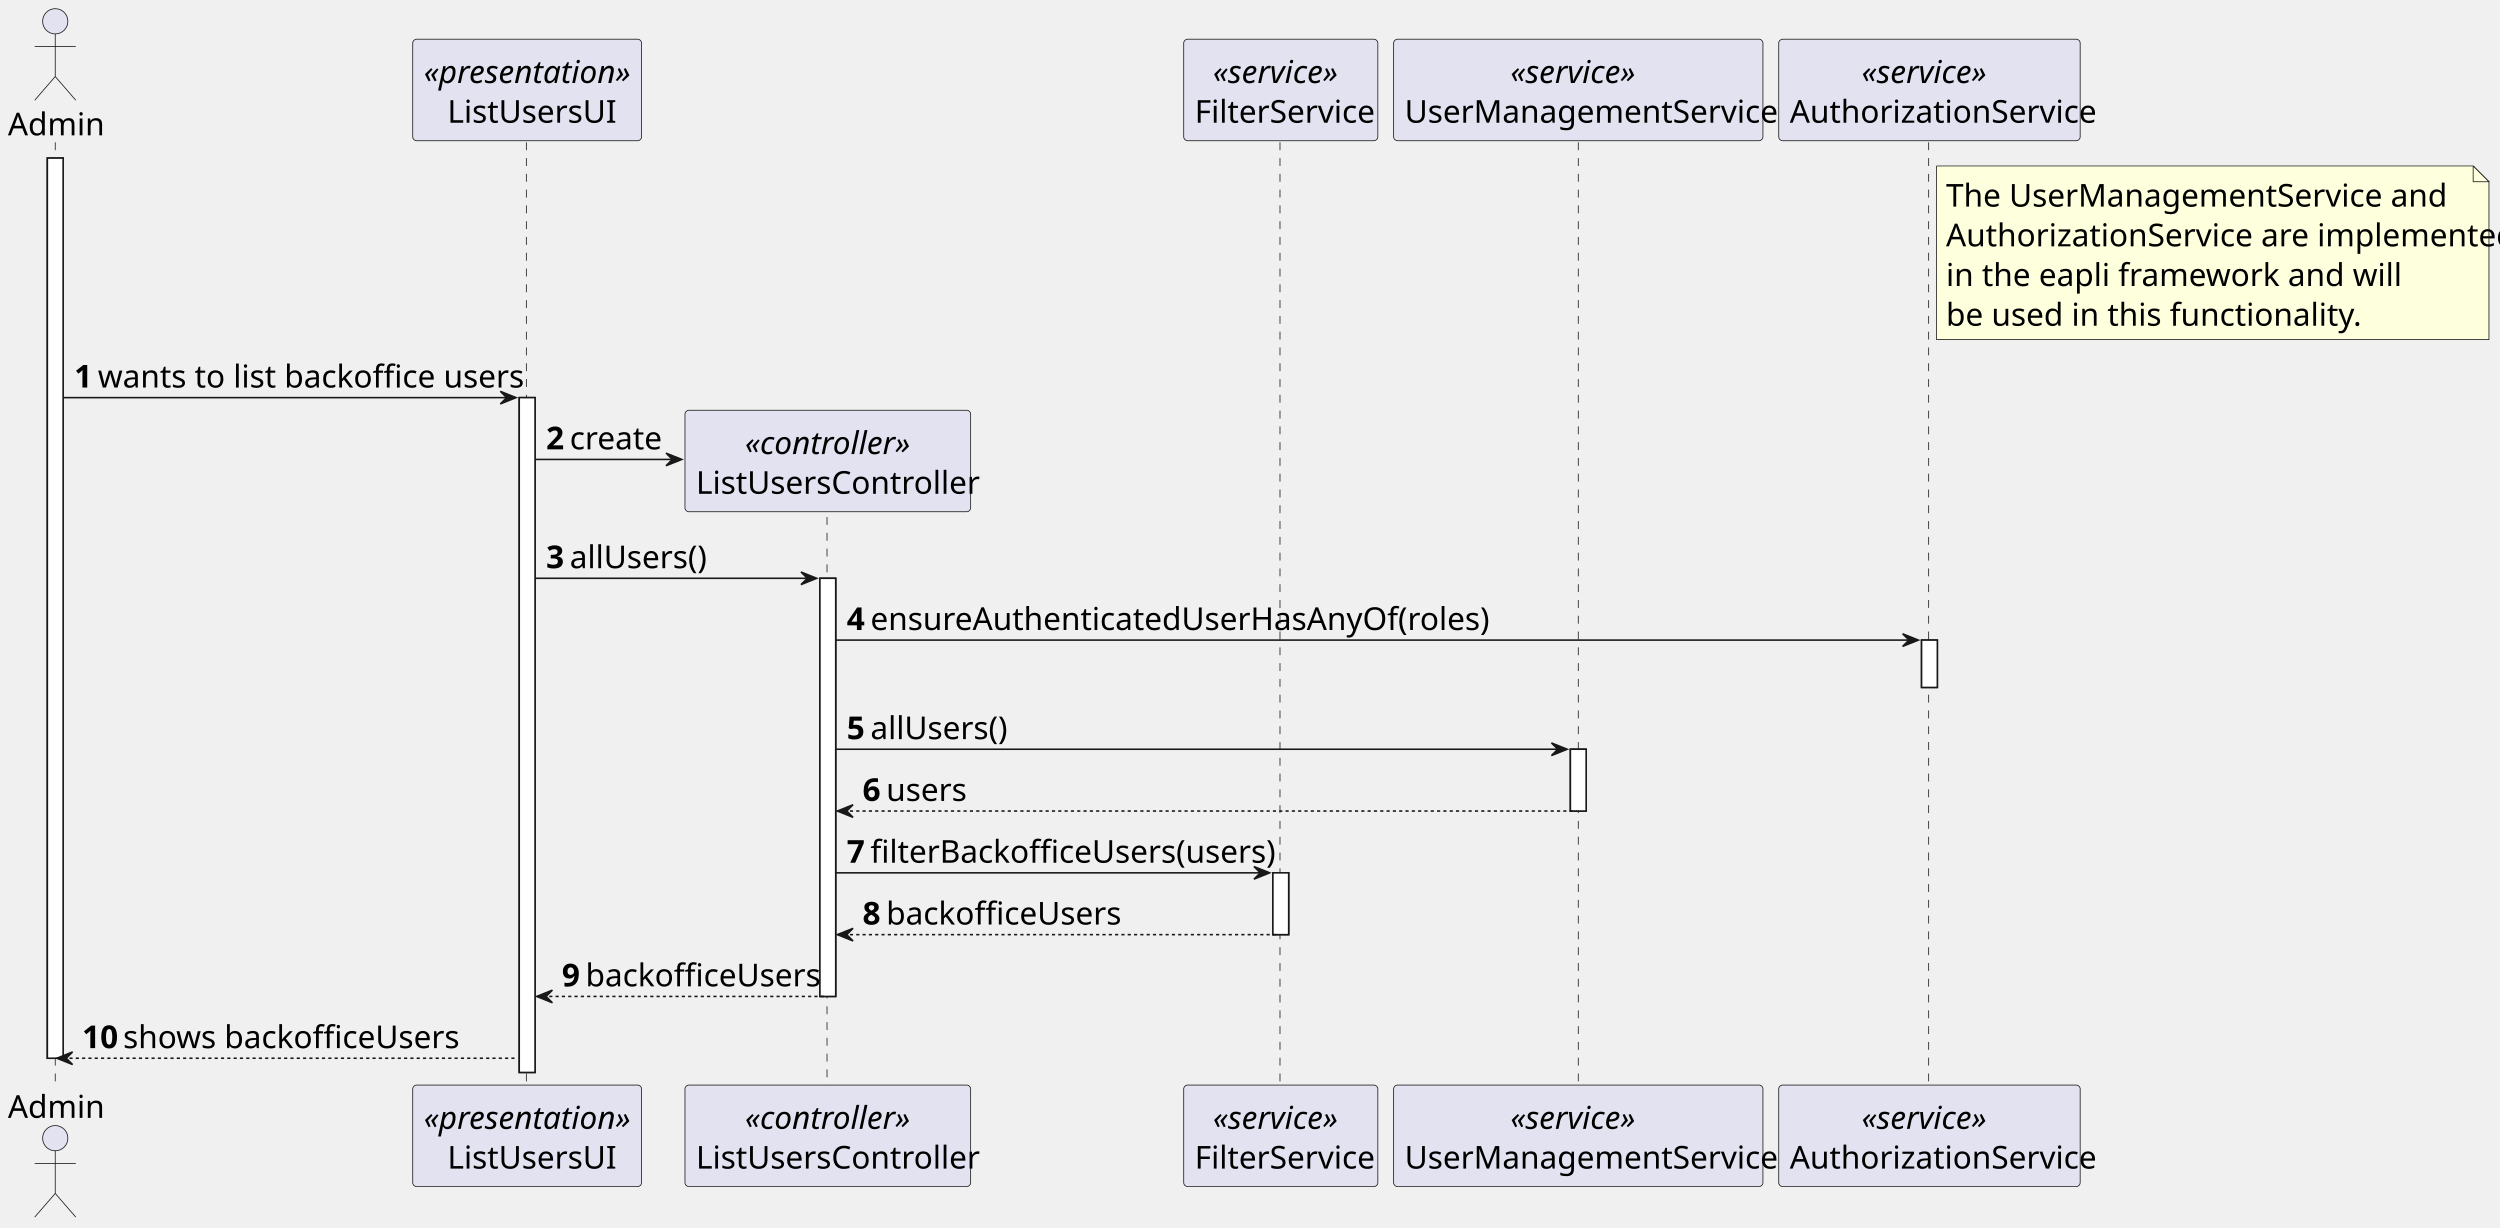
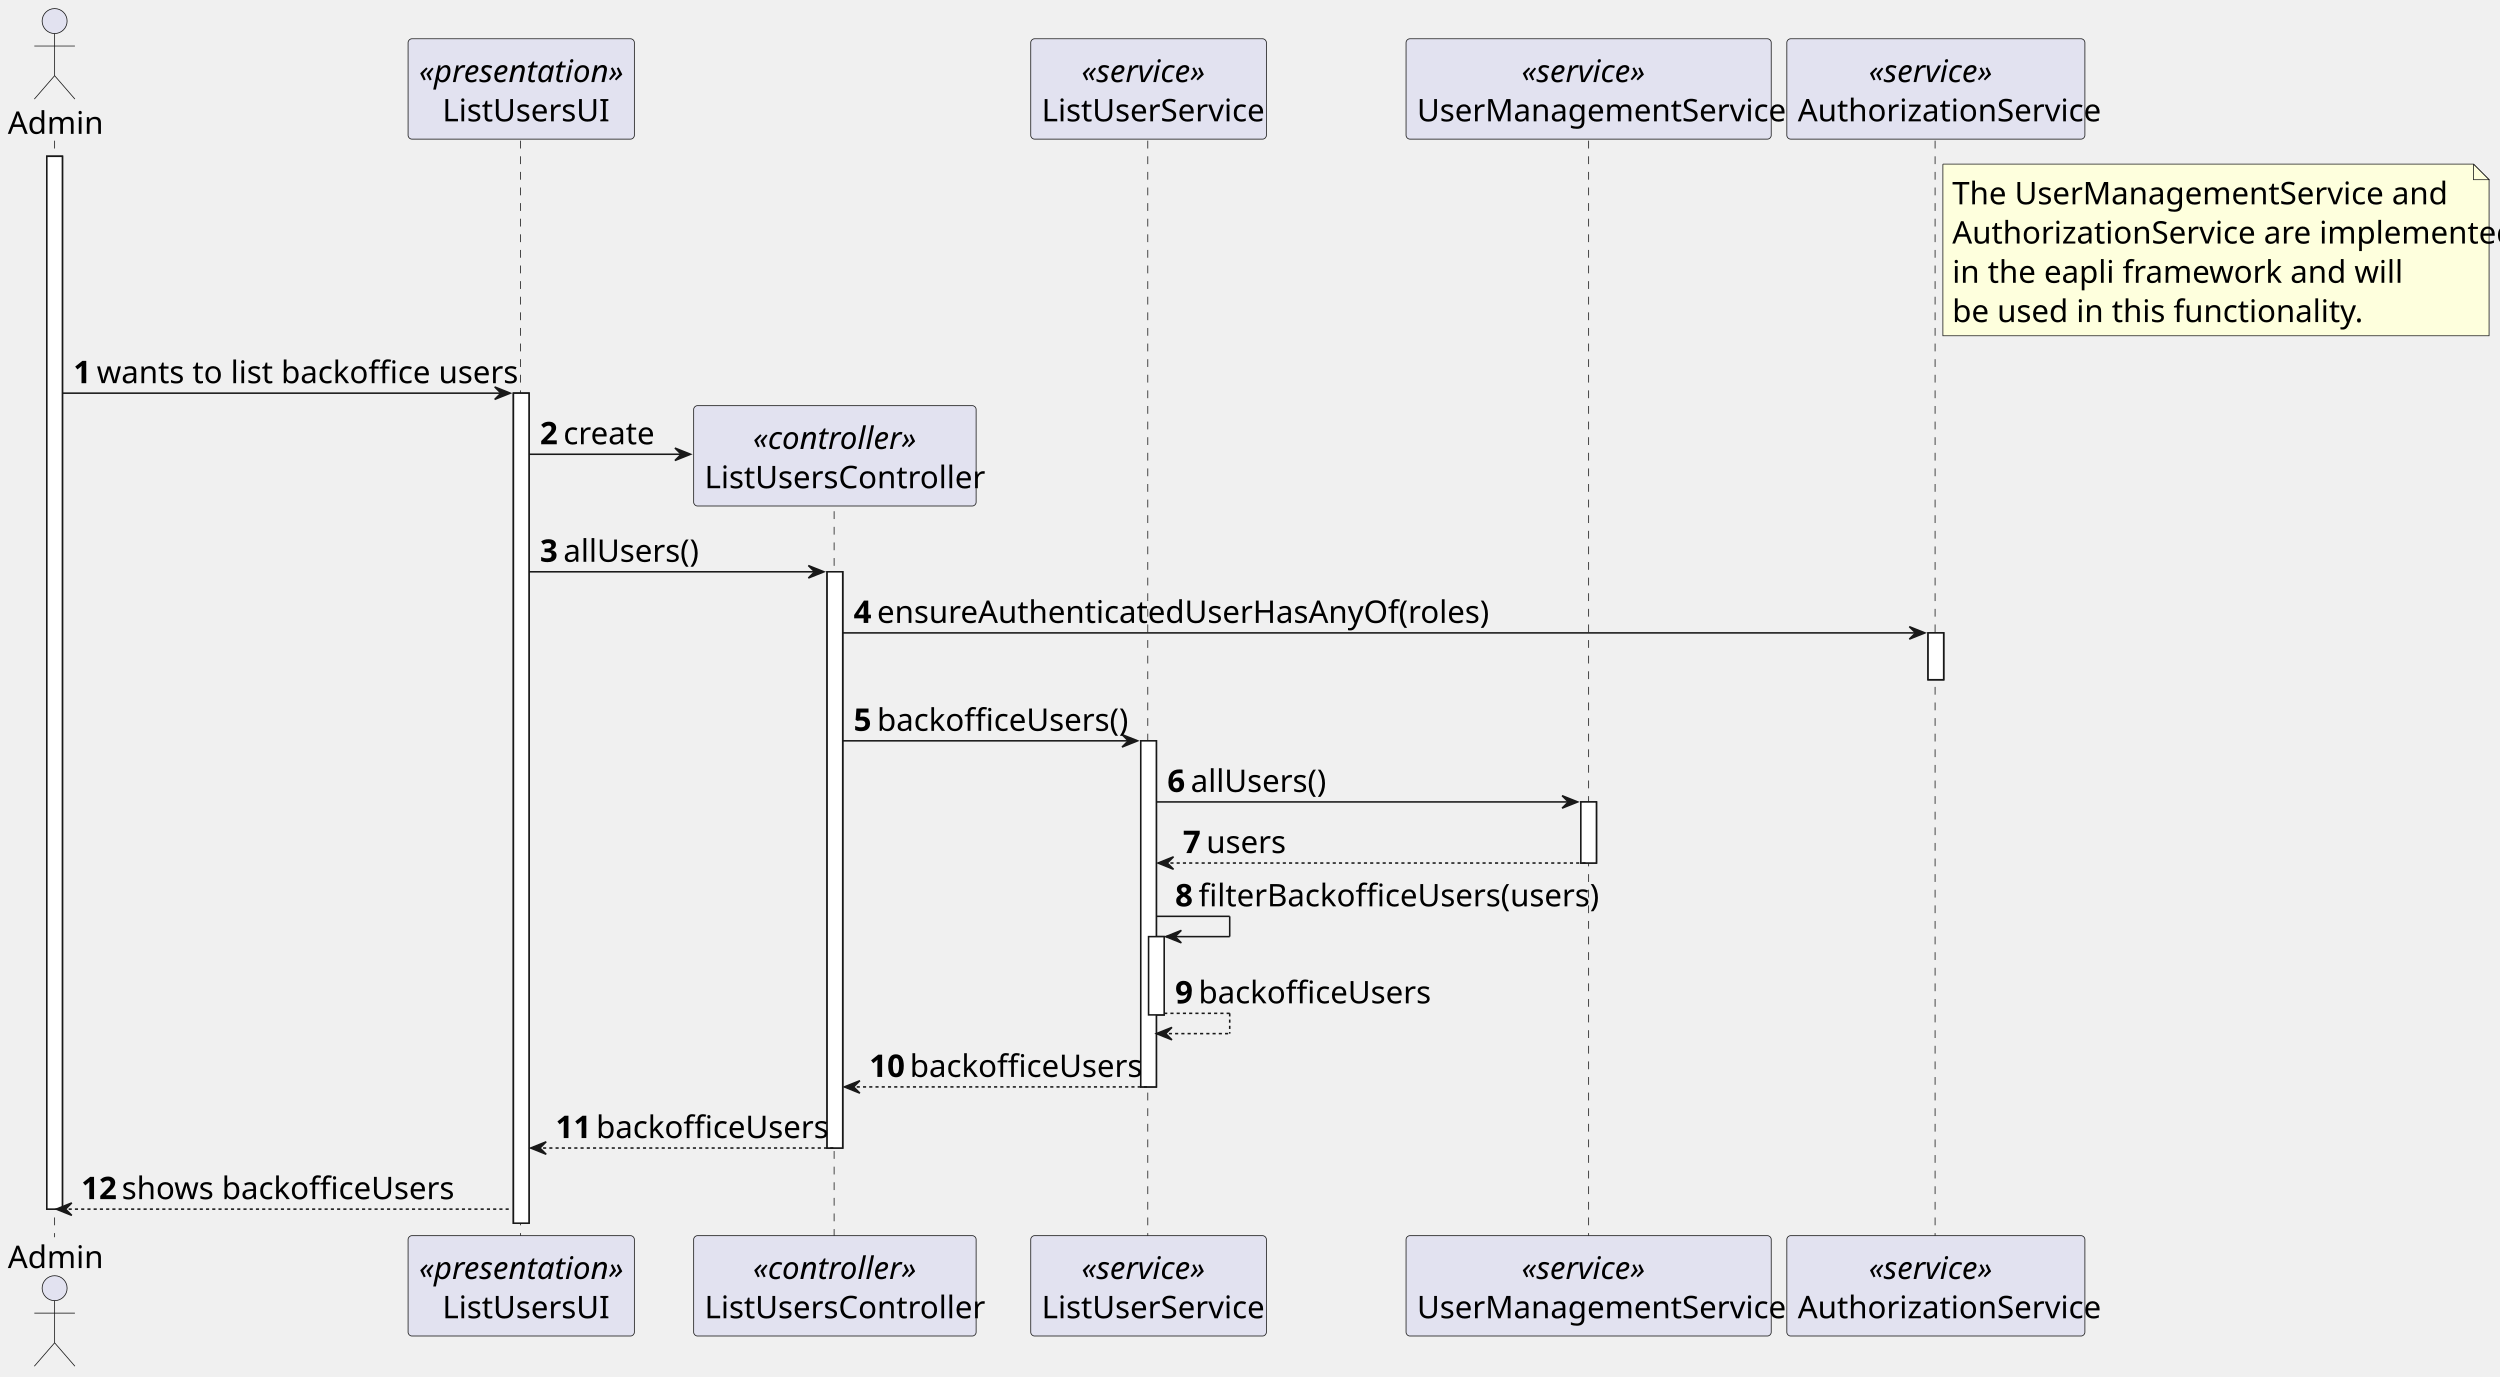
- <svg xmlns="http://www.w3.org/2000/svg" contentStyleType="text/css" height="778px" preserveAspectRatio="none" style="width:1584px;height:778px;background:#FFFFFF;" version="1.1" viewBox="0 0 1584 778" width="1584px" zoomAndPan="magnify">
+ <svg xmlns="http://www.w3.org/2000/svg" contentStyleType="text/css" height="882px" preserveAspectRatio="none" style="width:1602px;height:882px;background:#FFFFFF;" version="1.1" viewBox="0 0 1602 882" width="1602px" zoomAndPan="magnify">
  <defs />
  <g>
-     <rect fill="#FFFFFF" height="570.344" style="stroke:#181818;stroke-width:1.0;" width="10" x="30" y="100.156" />
-     <rect fill="#FFFFFF" height="427.562" style="stroke:#181818;stroke-width:1.0;" width="10" x="329" y="251.938" />
-     <rect fill="#FFFFFF" height="264.938" style="stroke:#181818;stroke-width:1.0;" width="10" x="519.5" y="366.406" />
-     <rect fill="#FFFFFF" height="39.156" style="stroke:#181818;stroke-width:1.0;" width="10" x="806.5" y="553.031" />
-     <rect fill="#FFFFFF" height="39.156" style="stroke:#181818;stroke-width:1.0;" width="10" x="995" y="474.719" />
-     <rect fill="#FFFFFF" height="30" style="stroke:#181818;stroke-width:1.0;" width="10" x="1217.5" y="405.562" />
-     <line style="stroke:#181818;stroke-width:0.5;stroke-dasharray:5.0,5.0;" x1="35" x2="35" y1="90.156" y2="688.5" />
-     <line style="stroke:#181818;stroke-width:0.5;stroke-dasharray:5.0,5.0;" x1="333.5" x2="333.5" y1="90.156" y2="688.5" />
-     <line style="stroke:#181818;stroke-width:0.5;stroke-dasharray:5.0,5.0;" x1="524" x2="524" y1="307.594" y2="688.5" />
-     <line style="stroke:#181818;stroke-width:0.5;stroke-dasharray:5.0,5.0;" x1="811" x2="811" y1="90.156" y2="688.5" />
-     <line style="stroke:#181818;stroke-width:0.5;stroke-dasharray:5.0,5.0;" x1="1000" x2="1000" y1="90.156" y2="688.5" />
-     <line style="stroke:#181818;stroke-width:0.5;stroke-dasharray:5.0,5.0;" x1="1222" x2="1222" y1="90.156" y2="688.5" />
+     <rect fill="#FFFFFF" height="674.656" style="stroke:#181818;stroke-width:1.0;" width="10" x="30" y="100.156" />
+     <rect fill="#FFFFFF" height="531.875" style="stroke:#181818;stroke-width:1.0;" width="10" x="329" y="251.938" />
+     <rect fill="#FFFFFF" height="369.25" style="stroke:#181818;stroke-width:1.0;" width="10" x="530" y="366.406" />
+     <rect fill="#FFFFFF" height="221.781" style="stroke:#181818;stroke-width:1.0;" width="10" x="731" y="474.719" />
+     <rect fill="#FFFFFF" height="50.156" style="stroke:#181818;stroke-width:1.0;" width="10" x="736" y="600.188" />
+     <rect fill="#FFFFFF" height="39.156" style="stroke:#181818;stroke-width:1.0;" width="10" x="1013" y="513.875" />
+     <rect fill="#FFFFFF" height="30" style="stroke:#181818;stroke-width:1.0;" width="10" x="1235.5" y="405.562" />
+     <line style="stroke:#181818;stroke-width:0.5;stroke-dasharray:5.0,5.0;" x1="35" x2="35" y1="90.156" y2="792.812" />
+     <line style="stroke:#181818;stroke-width:0.5;stroke-dasharray:5.0,5.0;" x1="333.5" x2="333.5" y1="90.156" y2="792.812" />
+     <line style="stroke:#181818;stroke-width:0.5;stroke-dasharray:5.0,5.0;" x1="534.5" x2="534.5" y1="307.594" y2="792.812" />
+     <line style="stroke:#181818;stroke-width:0.5;stroke-dasharray:5.0,5.0;" x1="735.5" x2="735.5" y1="90.156" y2="792.812" />
+     <line style="stroke:#181818;stroke-width:0.5;stroke-dasharray:5.0,5.0;" x1="1018" x2="1018" y1="90.156" y2="792.812" />
+     <line style="stroke:#181818;stroke-width:0.5;stroke-dasharray:5.0,5.0;" x1="1240" x2="1240" y1="90.156" y2="792.812" />
    <text fill="#000000" font-family="sans-serif" font-size="20" lengthAdjust="spacing" textLength="54" x="5" y="85.762">Admin</text>
    <ellipse cx="35" cy="13.5" fill="#E2E2F0" rx="8" ry="8" style="stroke:#181818;stroke-width:0.5;" />
    <path d="M35,21.5 L35,48.5 M22,29.5 L48,29.5 M35,48.5 L22,63.5 M35,48.5 L48,63.5 " fill="none" style="stroke:#181818;stroke-width:0.5;" />
-     <text fill="#000000" font-family="sans-serif" font-size="20" lengthAdjust="spacing" textLength="54" x="5" y="708.262">Admin</text>
-     <ellipse cx="35" cy="721.156" fill="#E2E2F0" rx="8" ry="8" style="stroke:#181818;stroke-width:0.5;" />
-     <path d="M35,729.156 L35,756.156 M22,737.156 L48,737.156 M35,756.156 L22,771.156 M35,756.156 L48,771.156 " fill="none" style="stroke:#181818;stroke-width:0.5;" />
+     <text fill="#000000" font-family="sans-serif" font-size="20" lengthAdjust="spacing" textLength="54" x="5" y="812.574">Admin</text>
+     <ellipse cx="35" cy="825.469" fill="#E2E2F0" rx="8" ry="8" style="stroke:#181818;stroke-width:0.5;" />
+     <path d="M35,833.469 L35,860.469 M22,841.469 L48,841.469 M35,860.469 L22,875.469 M35,860.469 L48,875.469 " fill="none" style="stroke:#181818;stroke-width:0.5;" />
    <rect fill="#E2E2F0" height="64.312" rx="2.5" ry="2.5" style="stroke:#181818;stroke-width:0.5;" width="145" x="261.5" y="24.844" />
    <text fill="#000000" font-family="sans-serif" font-size="20" font-style="italic" lengthAdjust="spacing" textLength="131" x="268.5" y="52.605">«presentation»</text>
    <text fill="#000000" font-family="sans-serif" font-size="20" lengthAdjust="spacing" textLength="101" x="283.5" y="77.762">ListUsersUI</text>
-     <rect fill="#E2E2F0" height="64.312" rx="2.5" ry="2.5" style="stroke:#181818;stroke-width:0.5;" width="145" x="261.5" y="687.5" />
-     <text fill="#000000" font-family="sans-serif" font-size="20" font-style="italic" lengthAdjust="spacing" textLength="131" x="268.5" y="715.262">«presentation»</text>
-     <text fill="#000000" font-family="sans-serif" font-size="20" lengthAdjust="spacing" textLength="101" x="283.5" y="740.418">ListUsersUI</text>
-     <rect fill="#E2E2F0" height="64.312" rx="2.5" ry="2.5" style="stroke:#181818;stroke-width:0.5;" width="181" x="434" y="687.5" />
-     <text fill="#000000" font-family="sans-serif" font-size="20" font-style="italic" lengthAdjust="spacing" textLength="105" x="472" y="715.262">«controller»</text>
-     <text fill="#000000" font-family="sans-serif" font-size="20" lengthAdjust="spacing" textLength="167" x="441" y="740.418">ListUsersController</text>
-     <rect fill="#E2E2F0" height="64.312" rx="2.5" ry="2.5" style="stroke:#181818;stroke-width:0.5;" width="123" x="750" y="24.844" />
-     <text fill="#000000" font-family="sans-serif" font-size="20" font-style="italic" lengthAdjust="spacing" textLength="86" x="768.5" y="52.605">«service»</text>
-     <text fill="#000000" font-family="sans-serif" font-size="20" lengthAdjust="spacing" textLength="109" x="757" y="77.762">FilterService</text>
-     <rect fill="#E2E2F0" height="64.312" rx="2.5" ry="2.5" style="stroke:#181818;stroke-width:0.5;" width="123" x="750" y="687.5" />
-     <text fill="#000000" font-family="sans-serif" font-size="20" font-style="italic" lengthAdjust="spacing" textLength="86" x="768.5" y="715.262">«service»</text>
-     <text fill="#000000" font-family="sans-serif" font-size="20" lengthAdjust="spacing" textLength="109" x="757" y="740.418">FilterService</text>
-     <rect fill="#E2E2F0" height="64.312" rx="2.5" ry="2.5" style="stroke:#181818;stroke-width:0.5;" width="234" x="883" y="24.844" />
-     <text fill="#000000" font-family="sans-serif" font-size="20" font-style="italic" lengthAdjust="spacing" textLength="86" x="957" y="52.605">«service»</text>
-     <text fill="#000000" font-family="sans-serif" font-size="20" lengthAdjust="spacing" textLength="220" x="890" y="77.762">UserManagementService</text>
-     <rect fill="#E2E2F0" height="64.312" rx="2.5" ry="2.5" style="stroke:#181818;stroke-width:0.5;" width="234" x="883" y="687.5" />
-     <text fill="#000000" font-family="sans-serif" font-size="20" font-style="italic" lengthAdjust="spacing" textLength="86" x="957" y="715.262">«service»</text>
-     <text fill="#000000" font-family="sans-serif" font-size="20" lengthAdjust="spacing" textLength="220" x="890" y="740.418">UserManagementService</text>
-     <rect fill="#E2E2F0" height="64.312" rx="2.5" ry="2.5" style="stroke:#181818;stroke-width:0.5;" width="191" x="1127" y="24.844" />
-     <text fill="#000000" font-family="sans-serif" font-size="20" font-style="italic" lengthAdjust="spacing" textLength="86" x="1179.5" y="52.605">«service»</text>
-     <text fill="#000000" font-family="sans-serif" font-size="20" lengthAdjust="spacing" textLength="177" x="1134" y="77.762">AuthorizationService</text>
-     <rect fill="#E2E2F0" height="64.312" rx="2.5" ry="2.5" style="stroke:#181818;stroke-width:0.5;" width="191" x="1127" y="687.5" />
-     <text fill="#000000" font-family="sans-serif" font-size="20" font-style="italic" lengthAdjust="spacing" textLength="86" x="1179.5" y="715.262">«service»</text>
-     <text fill="#000000" font-family="sans-serif" font-size="20" lengthAdjust="spacing" textLength="177" x="1134" y="740.418">AuthorizationService</text>
-     <rect fill="#FFFFFF" height="570.344" style="stroke:#181818;stroke-width:1.0;" width="10" x="30" y="100.156" />
-     <rect fill="#FFFFFF" height="427.562" style="stroke:#181818;stroke-width:1.0;" width="10" x="329" y="251.938" />
-     <rect fill="#FFFFFF" height="264.938" style="stroke:#181818;stroke-width:1.0;" width="10" x="519.5" y="366.406" />
-     <rect fill="#FFFFFF" height="39.156" style="stroke:#181818;stroke-width:1.0;" width="10" x="806.5" y="553.031" />
-     <rect fill="#FFFFFF" height="39.156" style="stroke:#181818;stroke-width:1.0;" width="10" x="995" y="474.719" />
-     <rect fill="#FFFFFF" height="30" style="stroke:#181818;stroke-width:1.0;" width="10" x="1217.5" y="405.562" />
-     <path d="M1227,105.156 L1227,215.156 L1577,215.156 L1577,115.156 L1567,105.156 L1227,105.156 " fill="#FEFFDD" style="stroke:#181818;stroke-width:0.5;" />
-     <path d="M1567,105.156 L1567,115.156 L1577,115.156 L1567,105.156 " fill="#FEFFDD" style="stroke:#181818;stroke-width:0.5;" />
-     <text fill="#000000" font-family="sans-serif" font-size="20" lengthAdjust="spacing" textLength="297" x="1233" y="130.918">The UserManagementService and</text>
-     <text fill="#000000" font-family="sans-serif" font-size="20" lengthAdjust="spacing" textLength="329" x="1233" y="156.074">AuthorizationService are implemented</text>
-     <text fill="#000000" font-family="sans-serif" font-size="20" lengthAdjust="spacing" textLength="265" x="1233" y="181.231">in the eapli framework and will</text>
-     <text fill="#000000" font-family="sans-serif" font-size="20" lengthAdjust="spacing" textLength="240" x="1233" y="206.387">be used in this functionality.</text>
+     <rect fill="#E2E2F0" height="64.312" rx="2.5" ry="2.5" style="stroke:#181818;stroke-width:0.5;" width="145" x="261.5" y="791.812" />
+     <text fill="#000000" font-family="sans-serif" font-size="20" font-style="italic" lengthAdjust="spacing" textLength="131" x="268.5" y="819.574">«presentation»</text>
+     <text fill="#000000" font-family="sans-serif" font-size="20" lengthAdjust="spacing" textLength="101" x="283.5" y="844.731">ListUsersUI</text>
+     <rect fill="#E2E2F0" height="64.312" rx="2.5" ry="2.5" style="stroke:#181818;stroke-width:0.5;" width="181" x="444.5" y="791.812" />
+     <text fill="#000000" font-family="sans-serif" font-size="20" font-style="italic" lengthAdjust="spacing" textLength="105" x="482.5" y="819.574">«controller»</text>
+     <text fill="#000000" font-family="sans-serif" font-size="20" lengthAdjust="spacing" textLength="167" x="451.5" y="844.731">ListUsersController</text>
+     <rect fill="#E2E2F0" height="64.312" rx="2.5" ry="2.5" style="stroke:#181818;stroke-width:0.5;" width="151" x="660.5" y="24.844" />
+     <text fill="#000000" font-family="sans-serif" font-size="20" font-style="italic" lengthAdjust="spacing" textLength="86" x="693" y="52.605">«service»</text>
+     <text fill="#000000" font-family="sans-serif" font-size="20" lengthAdjust="spacing" textLength="137" x="667.5" y="77.762">ListUserService</text>
+     <rect fill="#E2E2F0" height="64.312" rx="2.5" ry="2.5" style="stroke:#181818;stroke-width:0.5;" width="151" x="660.5" y="791.812" />
+     <text fill="#000000" font-family="sans-serif" font-size="20" font-style="italic" lengthAdjust="spacing" textLength="86" x="693" y="819.574">«service»</text>
+     <text fill="#000000" font-family="sans-serif" font-size="20" lengthAdjust="spacing" textLength="137" x="667.5" y="844.731">ListUserService</text>
+     <rect fill="#E2E2F0" height="64.312" rx="2.5" ry="2.5" style="stroke:#181818;stroke-width:0.5;" width="234" x="901" y="24.844" />
+     <text fill="#000000" font-family="sans-serif" font-size="20" font-style="italic" lengthAdjust="spacing" textLength="86" x="975" y="52.605">«service»</text>
+     <text fill="#000000" font-family="sans-serif" font-size="20" lengthAdjust="spacing" textLength="220" x="908" y="77.762">UserManagementService</text>
+     <rect fill="#E2E2F0" height="64.312" rx="2.5" ry="2.5" style="stroke:#181818;stroke-width:0.5;" width="234" x="901" y="791.812" />
+     <text fill="#000000" font-family="sans-serif" font-size="20" font-style="italic" lengthAdjust="spacing" textLength="86" x="975" y="819.574">«service»</text>
+     <text fill="#000000" font-family="sans-serif" font-size="20" lengthAdjust="spacing" textLength="220" x="908" y="844.731">UserManagementService</text>
+     <rect fill="#E2E2F0" height="64.312" rx="2.5" ry="2.5" style="stroke:#181818;stroke-width:0.5;" width="191" x="1145" y="24.844" />
+     <text fill="#000000" font-family="sans-serif" font-size="20" font-style="italic" lengthAdjust="spacing" textLength="86" x="1197.5" y="52.605">«service»</text>
+     <text fill="#000000" font-family="sans-serif" font-size="20" lengthAdjust="spacing" textLength="177" x="1152" y="77.762">AuthorizationService</text>
+     <rect fill="#E2E2F0" height="64.312" rx="2.5" ry="2.5" style="stroke:#181818;stroke-width:0.5;" width="191" x="1145" y="791.812" />
+     <text fill="#000000" font-family="sans-serif" font-size="20" font-style="italic" lengthAdjust="spacing" textLength="86" x="1197.5" y="819.574">«service»</text>
+     <text fill="#000000" font-family="sans-serif" font-size="20" lengthAdjust="spacing" textLength="177" x="1152" y="844.731">AuthorizationService</text>
+     <rect fill="#FFFFFF" height="674.656" style="stroke:#181818;stroke-width:1.0;" width="10" x="30" y="100.156" />
+     <rect fill="#FFFFFF" height="531.875" style="stroke:#181818;stroke-width:1.0;" width="10" x="329" y="251.938" />
+     <rect fill="#FFFFFF" height="369.25" style="stroke:#181818;stroke-width:1.0;" width="10" x="530" y="366.406" />
+     <rect fill="#FFFFFF" height="221.781" style="stroke:#181818;stroke-width:1.0;" width="10" x="731" y="474.719" />
+     <rect fill="#FFFFFF" height="50.156" style="stroke:#181818;stroke-width:1.0;" width="10" x="736" y="600.188" />
+     <rect fill="#FFFFFF" height="39.156" style="stroke:#181818;stroke-width:1.0;" width="10" x="1013" y="513.875" />
+     <rect fill="#FFFFFF" height="30" style="stroke:#181818;stroke-width:1.0;" width="10" x="1235.5" y="405.562" />
+     <path d="M1245,105.156 L1245,215.156 L1595,215.156 L1595,115.156 L1585,105.156 L1245,105.156 " fill="#FEFFDD" style="stroke:#181818;stroke-width:0.5;" />
+     <path d="M1585,105.156 L1585,115.156 L1595,115.156 L1585,105.156 " fill="#FEFFDD" style="stroke:#181818;stroke-width:0.5;" />
+     <text fill="#000000" font-family="sans-serif" font-size="20" lengthAdjust="spacing" textLength="297" x="1251" y="130.918">The UserManagementService and</text>
+     <text fill="#000000" font-family="sans-serif" font-size="20" lengthAdjust="spacing" textLength="329" x="1251" y="156.074">AuthorizationService are implemented</text>
+     <text fill="#000000" font-family="sans-serif" font-size="20" lengthAdjust="spacing" textLength="265" x="1251" y="181.231">in the eapli framework and will</text>
+     <text fill="#000000" font-family="sans-serif" font-size="20" lengthAdjust="spacing" textLength="240" x="1251" y="206.387">be used in this functionality.</text>
    <polygon fill="#181818" points="317,247.938,327,251.938,317,255.938,321,251.938" style="stroke:#181818;stroke-width:1.0;" />
    <line style="stroke:#181818;stroke-width:1.0;" x1="40" x2="323" y1="251.938" y2="251.938" />
    <text fill="#000000" font-family="sans-serif" font-size="20" font-weight="bold" lengthAdjust="spacing" textLength="11" x="47" y="245.543">1</text>
    <text fill="#000000" font-family="sans-serif" font-size="20" lengthAdjust="spacing" textLength="255" x="62" y="245.543">wants to list backoffice users</text>
-     <polygon fill="#181818" points="422,287.094,432,291.094,422,295.094,426,291.094" style="stroke:#181818;stroke-width:1.0;" />
-     <line style="stroke:#181818;stroke-width:1.0;" x1="339" x2="428" y1="291.094" y2="291.094" />
+     <polygon fill="#181818" points="432.5,287.094,442.5,291.094,432.5,295.094,436.5,291.094" style="stroke:#181818;stroke-width:1.0;" />
+     <line style="stroke:#181818;stroke-width:1.0;" x1="339" x2="438.5" y1="291.094" y2="291.094" />
    <text fill="#000000" font-family="sans-serif" font-size="20" font-weight="bold" lengthAdjust="spacing" textLength="11" x="346" y="284.699">2</text>
    <text fill="#000000" font-family="sans-serif" font-size="20" lengthAdjust="spacing" textLength="56" x="361" y="284.699">create</text>
-     <rect fill="#E2E2F0" height="64.312" rx="2.5" ry="2.5" style="stroke:#181818;stroke-width:0.5;" width="181" x="434" y="259.938" />
-     <text fill="#000000" font-family="sans-serif" font-size="20" font-style="italic" lengthAdjust="spacing" textLength="105" x="472" y="287.699">«controller»</text>
-     <text fill="#000000" font-family="sans-serif" font-size="20" lengthAdjust="spacing" textLength="167" x="441" y="312.856">ListUsersController</text>
-     <polygon fill="#181818" points="507.5,362.406,517.5,366.406,507.5,370.406,511.5,366.406" style="stroke:#181818;stroke-width:1.0;" />
-     <line style="stroke:#181818;stroke-width:1.0;" x1="339" x2="513.5" y1="366.406" y2="366.406" />
+     <rect fill="#E2E2F0" height="64.312" rx="2.5" ry="2.5" style="stroke:#181818;stroke-width:0.5;" width="181" x="444.5" y="259.938" />
+     <text fill="#000000" font-family="sans-serif" font-size="20" font-style="italic" lengthAdjust="spacing" textLength="105" x="482.5" y="287.699">«controller»</text>
+     <text fill="#000000" font-family="sans-serif" font-size="20" lengthAdjust="spacing" textLength="167" x="451.5" y="312.856">ListUsersController</text>
+     <polygon fill="#181818" points="518,362.406,528,366.406,518,370.406,522,366.406" style="stroke:#181818;stroke-width:1.0;" />
+     <line style="stroke:#181818;stroke-width:1.0;" x1="339" x2="524" y1="366.406" y2="366.406" />
    <text fill="#000000" font-family="sans-serif" font-size="20" font-weight="bold" lengthAdjust="spacing" textLength="11" x="346" y="360.012">3</text>
    <text fill="#000000" font-family="sans-serif" font-size="20" lengthAdjust="spacing" textLength="84" x="361" y="360.012">allUsers()</text>
-     <polygon fill="#181818" points="1205.5,401.562,1215.5,405.562,1205.5,409.562,1209.5,405.562" style="stroke:#181818;stroke-width:1.0;" />
-     <line style="stroke:#181818;stroke-width:1.0;" x1="529.5" x2="1211.5" y1="405.562" y2="405.562" />
-     <text fill="#000000" font-family="sans-serif" font-size="20" font-weight="bold" lengthAdjust="spacing" textLength="11" x="536.5" y="399.168">4</text>
-     <text fill="#000000" font-family="sans-serif" font-size="20" lengthAdjust="spacing" textLength="365" x="551.5" y="399.168">ensureAuthenticatedUserHasAnyOf(roles)</text>
-     <polygon fill="#181818" points="983,470.719,993,474.719,983,478.719,987,474.719" style="stroke:#181818;stroke-width:1.0;" />
-     <line style="stroke:#181818;stroke-width:1.0;" x1="529.5" x2="989" y1="474.719" y2="474.719" />
-     <text fill="#000000" font-family="sans-serif" font-size="20" font-weight="bold" lengthAdjust="spacing" textLength="11" x="536.5" y="468.324">5</text>
-     <text fill="#000000" font-family="sans-serif" font-size="20" lengthAdjust="spacing" textLength="84" x="551.5" y="468.324">allUsers()</text>
-     <polygon fill="#181818" points="540.5,509.875,530.5,513.875,540.5,517.875,536.5,513.875" style="stroke:#181818;stroke-width:1.0;" />
-     <line style="stroke:#181818;stroke-width:1.0;stroke-dasharray:2.0,2.0;" x1="534.5" x2="999" y1="513.875" y2="513.875" />
-     <text fill="#000000" font-family="sans-serif" font-size="20" font-weight="bold" lengthAdjust="spacing" textLength="11" x="546.5" y="507.481">6</text>
-     <text fill="#000000" font-family="sans-serif" font-size="20" lengthAdjust="spacing" textLength="48" x="561.5" y="507.481">users</text>
-     <polygon fill="#181818" points="794.5,549.031,804.5,553.031,794.5,557.031,798.5,553.031" style="stroke:#181818;stroke-width:1.0;" />
-     <line style="stroke:#181818;stroke-width:1.0;" x1="529.5" x2="800.5" y1="553.031" y2="553.031" />
-     <text fill="#000000" font-family="sans-serif" font-size="20" font-weight="bold" lengthAdjust="spacing" textLength="11" x="536.5" y="546.637">7</text>
-     <text fill="#000000" font-family="sans-serif" font-size="20" lengthAdjust="spacing" textLength="243" x="551.5" y="546.637">filterBackofficeUsers(users)</text>
-     <polygon fill="#181818" points="540.5,588.188,530.5,592.188,540.5,596.188,536.5,592.188" style="stroke:#181818;stroke-width:1.0;" />
-     <line style="stroke:#181818;stroke-width:1.0;stroke-dasharray:2.0,2.0;" x1="534.5" x2="810.5" y1="592.188" y2="592.188" />
-     <text fill="#000000" font-family="sans-serif" font-size="20" font-weight="bold" lengthAdjust="spacing" textLength="11" x="546.5" y="585.793">8</text>
-     <text fill="#000000" font-family="sans-serif" font-size="20" lengthAdjust="spacing" textLength="141" x="561.5" y="585.793">backofficeUsers</text>
-     <polygon fill="#181818" points="350,627.344,340,631.344,350,635.344,346,631.344" style="stroke:#181818;stroke-width:1.0;" />
-     <line style="stroke:#181818;stroke-width:1.0;stroke-dasharray:2.0,2.0;" x1="344" x2="523.5" y1="631.344" y2="631.344" />
-     <text fill="#000000" font-family="sans-serif" font-size="20" font-weight="bold" lengthAdjust="spacing" textLength="11" x="356" y="624.949">9</text>
-     <text fill="#000000" font-family="sans-serif" font-size="20" lengthAdjust="spacing" textLength="141" x="371" y="624.949">backofficeUsers</text>
-     <polygon fill="#181818" points="46,666.5,36,670.5,46,674.5,42,670.5" style="stroke:#181818;stroke-width:1.0;" />
-     <line style="stroke:#181818;stroke-width:1.0;stroke-dasharray:2.0,2.0;" x1="40" x2="328" y1="670.5" y2="670.5" />
-     <text fill="#000000" font-family="sans-serif" font-size="20" font-weight="bold" lengthAdjust="spacing" textLength="22" x="52" y="664.106">10</text>
-     <text fill="#000000" font-family="sans-serif" font-size="20" lengthAdjust="spacing" textLength="203" x="78" y="664.106">shows backofficeUsers</text>
+     <polygon fill="#181818" points="1223.5,401.562,1233.5,405.562,1223.5,409.562,1227.5,405.562" style="stroke:#181818;stroke-width:1.0;" />
+     <line style="stroke:#181818;stroke-width:1.0;" x1="540" x2="1229.5" y1="405.562" y2="405.562" />
+     <text fill="#000000" font-family="sans-serif" font-size="20" font-weight="bold" lengthAdjust="spacing" textLength="11" x="547" y="399.168">4</text>
+     <text fill="#000000" font-family="sans-serif" font-size="20" lengthAdjust="spacing" textLength="365" x="562" y="399.168">ensureAuthenticatedUserHasAnyOf(roles)</text>
+     <polygon fill="#181818" points="719,470.719,729,474.719,719,478.719,723,474.719" style="stroke:#181818;stroke-width:1.0;" />
+     <line style="stroke:#181818;stroke-width:1.0;" x1="540" x2="725" y1="474.719" y2="474.719" />
+     <text fill="#000000" font-family="sans-serif" font-size="20" font-weight="bold" lengthAdjust="spacing" textLength="11" x="547" y="468.324">5</text>
+     <text fill="#000000" font-family="sans-serif" font-size="20" lengthAdjust="spacing" textLength="155" x="562" y="468.324">backofficeUsers()</text>
+     <polygon fill="#181818" points="1001,509.875,1011,513.875,1001,517.875,1005,513.875" style="stroke:#181818;stroke-width:1.0;" />
+     <line style="stroke:#181818;stroke-width:1.0;" x1="741" x2="1007" y1="513.875" y2="513.875" />
+     <text fill="#000000" font-family="sans-serif" font-size="20" font-weight="bold" lengthAdjust="spacing" textLength="11" x="748" y="507.481">6</text>
+     <text fill="#000000" font-family="sans-serif" font-size="20" lengthAdjust="spacing" textLength="84" x="763" y="507.481">allUsers()</text>
+     <polygon fill="#181818" points="752,549.031,742,553.031,752,557.031,748,553.031" style="stroke:#181818;stroke-width:1.0;" />
+     <line style="stroke:#181818;stroke-width:1.0;stroke-dasharray:2.0,2.0;" x1="746" x2="1017" y1="553.031" y2="553.031" />
+     <text fill="#000000" font-family="sans-serif" font-size="20" font-weight="bold" lengthAdjust="spacing" textLength="11" x="758" y="546.637">7</text>
+     <text fill="#000000" font-family="sans-serif" font-size="20" lengthAdjust="spacing" textLength="48" x="773" y="546.637">users</text>
+     <line style="stroke:#181818;stroke-width:1.0;" x1="741" x2="788" y1="587.188" y2="587.188" />
+     <line style="stroke:#181818;stroke-width:1.0;" x1="788" x2="788" y1="587.188" y2="600.188" />
+     <line style="stroke:#181818;stroke-width:1.0;" x1="747" x2="788" y1="600.188" y2="600.188" />
+     <polygon fill="#181818" points="757,596.188,747,600.188,757,604.188,753,600.188" style="stroke:#181818;stroke-width:1.0;" />
+     <text fill="#000000" font-family="sans-serif" font-size="20" font-weight="bold" lengthAdjust="spacing" textLength="11" x="753" y="580.793">8</text>
+     <text fill="#000000" font-family="sans-serif" font-size="20" lengthAdjust="spacing" textLength="243" x="768" y="580.793">filterBackofficeUsers(users)</text>
+     <line style="stroke:#181818;stroke-width:1.0;stroke-dasharray:2.0,2.0;" x1="746" x2="788" y1="649.344" y2="649.344" />
+     <line style="stroke:#181818;stroke-width:1.0;stroke-dasharray:2.0,2.0;" x1="788" x2="788" y1="649.344" y2="662.344" />
+     <line style="stroke:#181818;stroke-width:1.0;stroke-dasharray:2.0,2.0;" x1="741" x2="788" y1="662.344" y2="662.344" />
+     <polygon fill="#181818" points="751,658.344,741,662.344,751,666.344,747,662.344" style="stroke:#181818;stroke-width:1.0;" />
+     <text fill="#000000" font-family="sans-serif" font-size="20" font-weight="bold" lengthAdjust="spacing" textLength="11" x="753" y="642.949">9</text>
+     <text fill="#000000" font-family="sans-serif" font-size="20" lengthAdjust="spacing" textLength="141" x="768" y="642.949">backofficeUsers</text>
+     <polygon fill="#181818" points="551,692.5,541,696.5,551,700.5,547,696.5" style="stroke:#181818;stroke-width:1.0;" />
+     <line style="stroke:#181818;stroke-width:1.0;stroke-dasharray:2.0,2.0;" x1="545" x2="735" y1="696.5" y2="696.5" />
+     <text fill="#000000" font-family="sans-serif" font-size="20" font-weight="bold" lengthAdjust="spacing" textLength="22" x="557" y="690.106">10</text>
+     <text fill="#000000" font-family="sans-serif" font-size="20" lengthAdjust="spacing" textLength="141" x="583" y="690.106">backofficeUsers</text>
+     <polygon fill="#181818" points="350,731.656,340,735.656,350,739.656,346,735.656" style="stroke:#181818;stroke-width:1.0;" />
+     <line style="stroke:#181818;stroke-width:1.0;stroke-dasharray:2.0,2.0;" x1="344" x2="534" y1="735.656" y2="735.656" />
+     <text fill="#000000" font-family="sans-serif" font-size="20" font-weight="bold" lengthAdjust="spacing" textLength="22" x="356" y="729.262">11</text>
+     <text fill="#000000" font-family="sans-serif" font-size="20" lengthAdjust="spacing" textLength="141" x="382" y="729.262">backofficeUsers</text>
+     <polygon fill="#181818" points="46,770.812,36,774.812,46,778.812,42,774.812" style="stroke:#181818;stroke-width:1.0;" />
+     <line style="stroke:#181818;stroke-width:1.0;stroke-dasharray:2.0,2.0;" x1="40" x2="328" y1="774.812" y2="774.812" />
+     <text fill="#000000" font-family="sans-serif" font-size="20" font-weight="bold" lengthAdjust="spacing" textLength="22" x="52" y="768.418">12</text>
+     <text fill="#000000" font-family="sans-serif" font-size="20" lengthAdjust="spacing" textLength="203" x="78" y="768.418">shows backofficeUsers</text>
  </g>
</svg>
